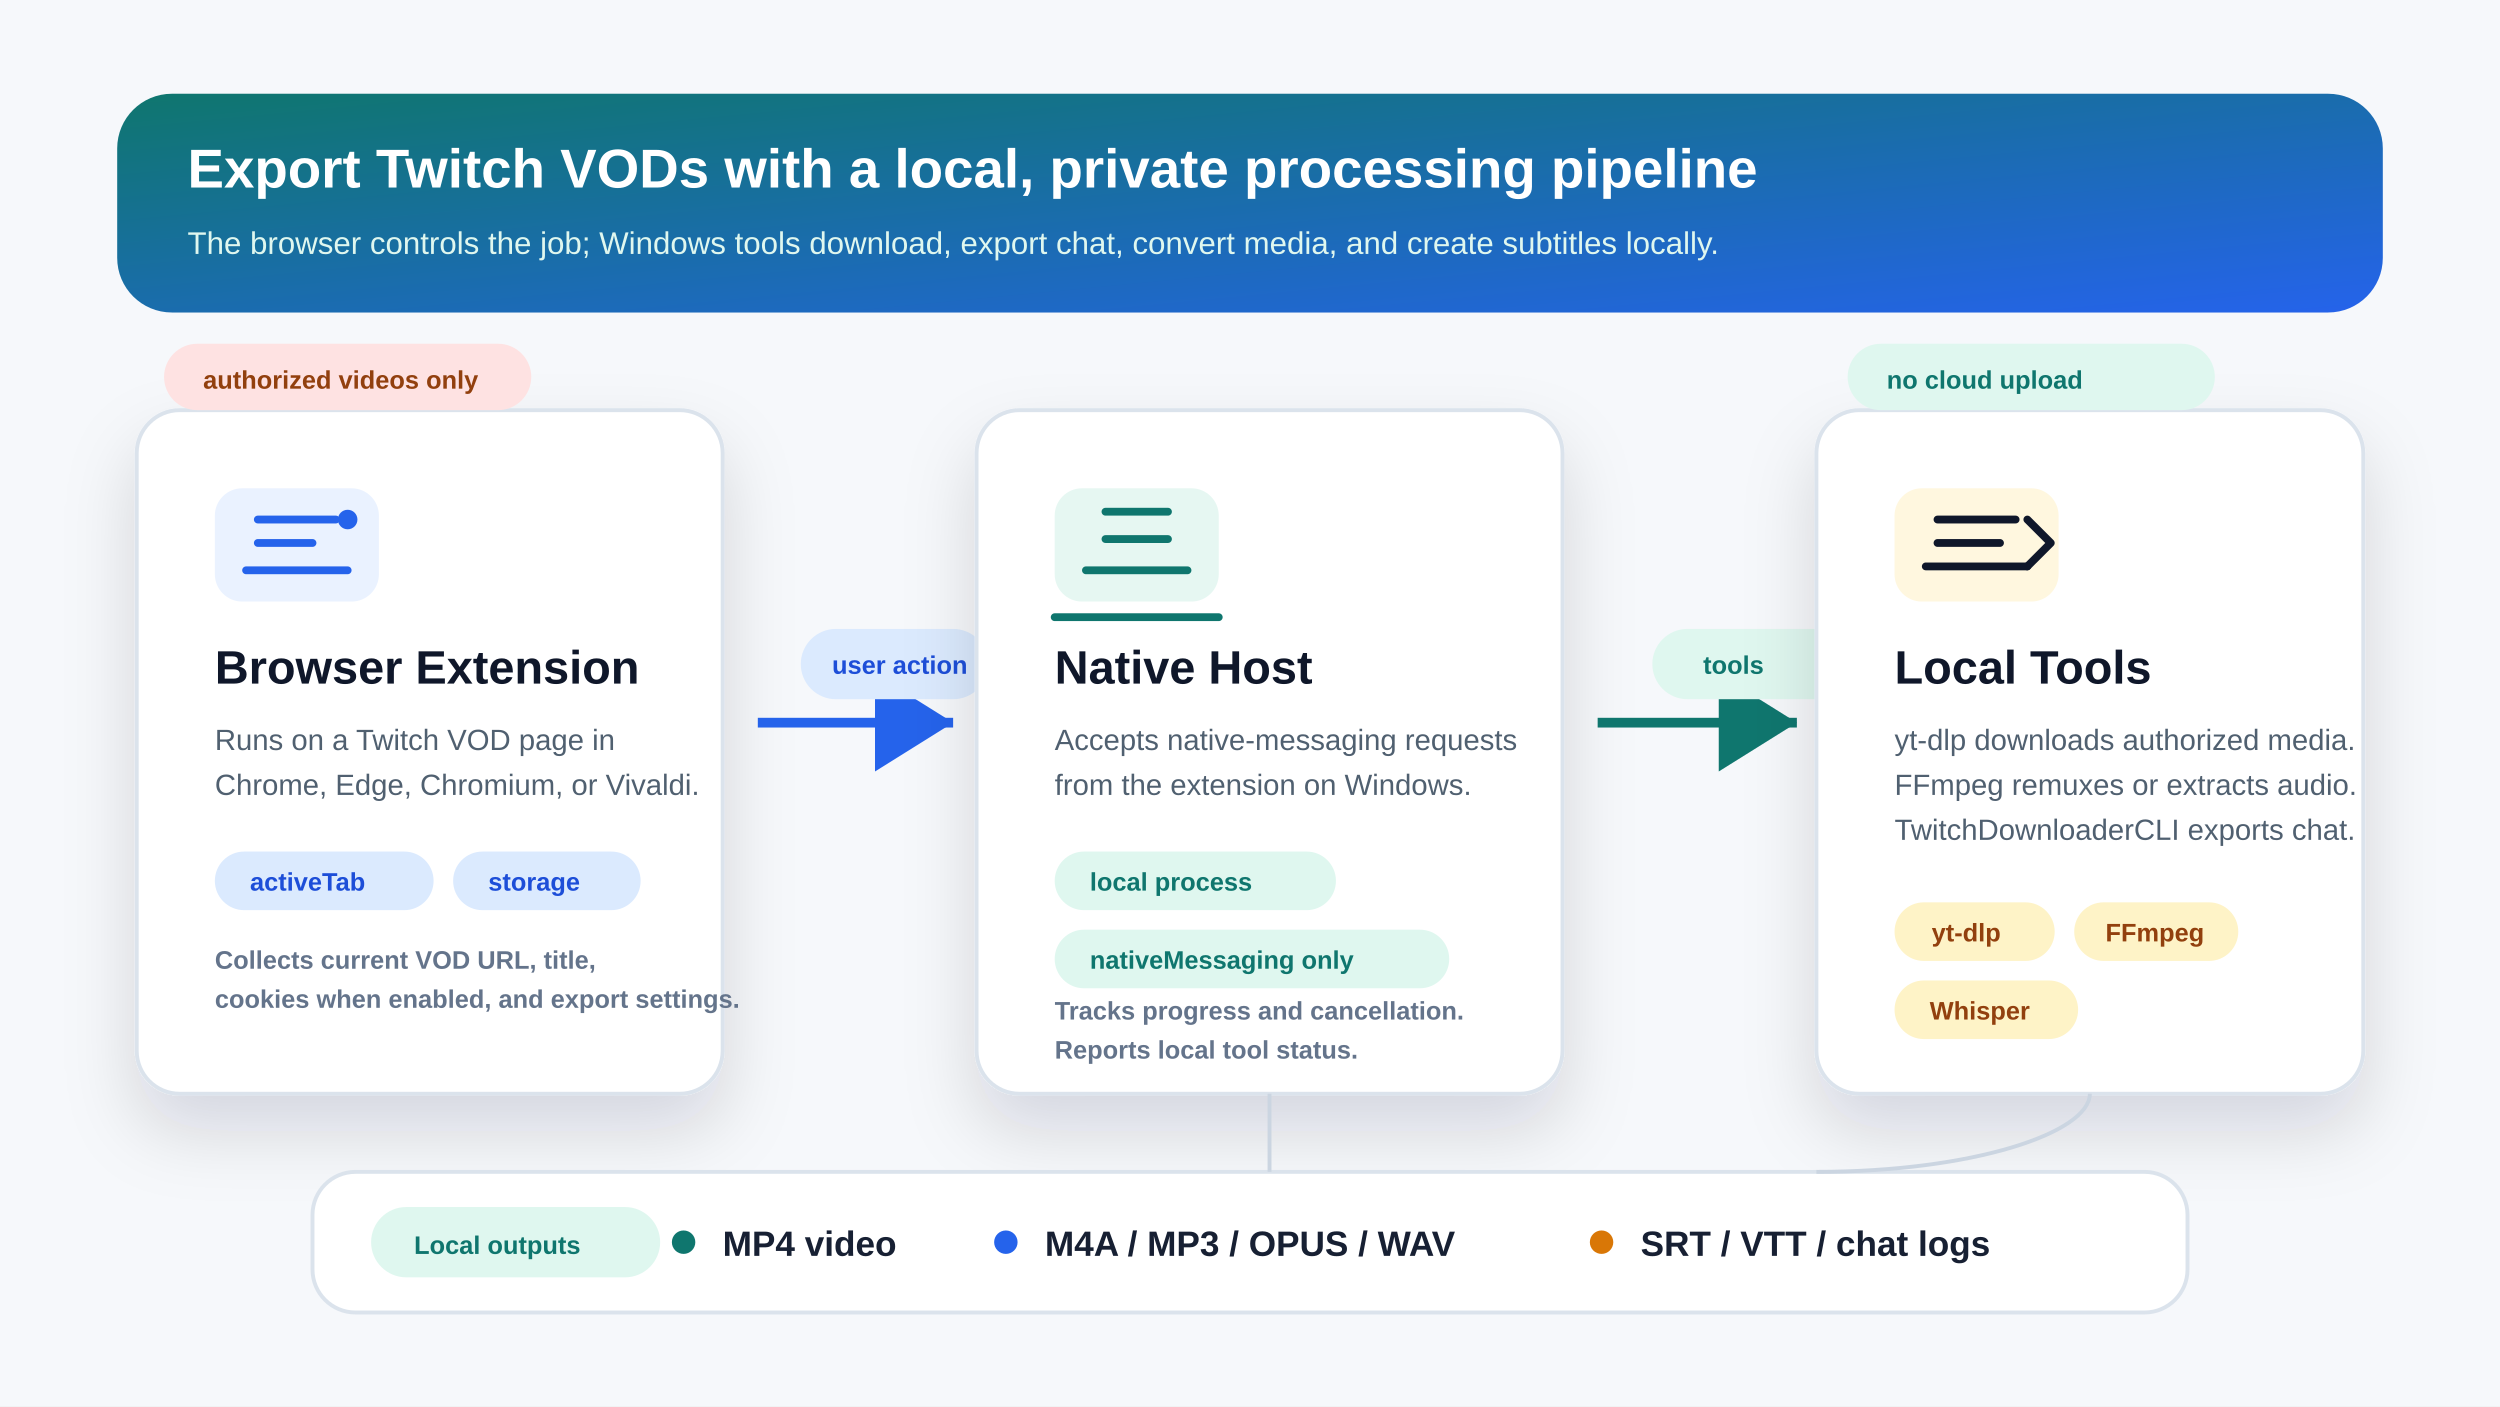
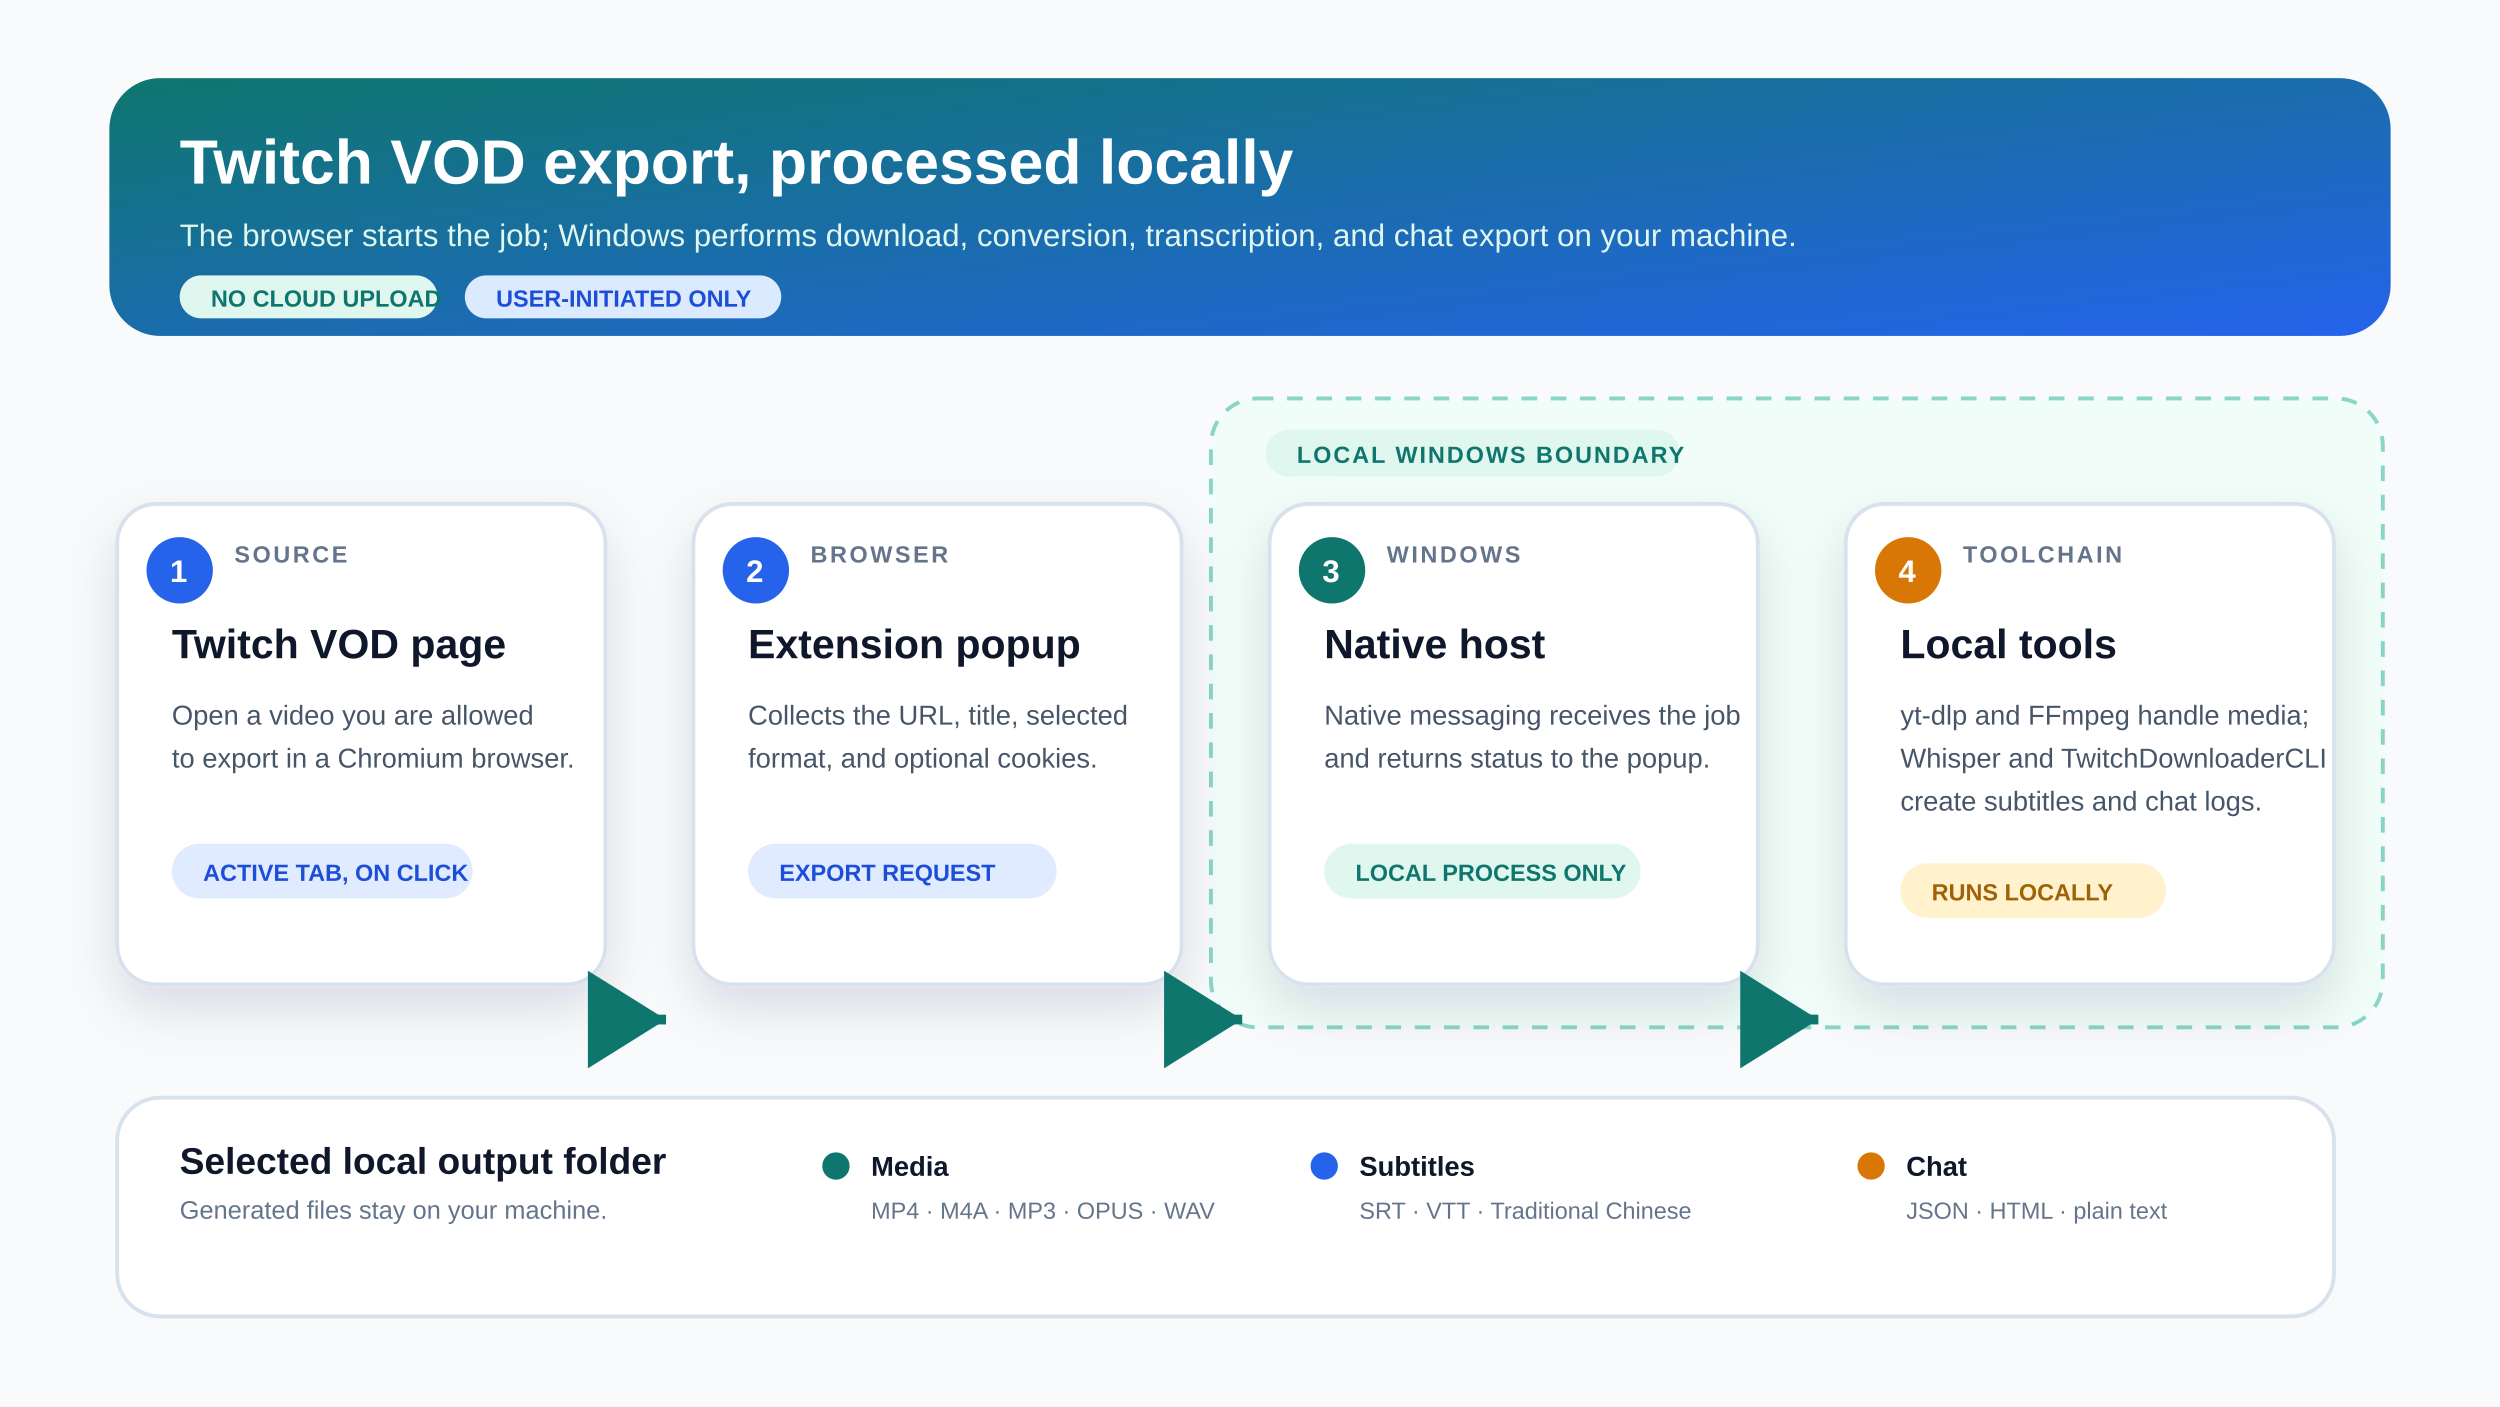
<svg xmlns="http://www.w3.org/2000/svg" width="1280" height="720" viewBox="0 0 1280 720" role="img" aria-labelledby="title desc">
  <defs>
    <linearGradient id="header" x1="0" y1="0" x2="1" y2="1">
      <stop offset="0" stop-color="#0f766e" />
      <stop offset="1" stop-color="#2563eb" />
    </linearGradient>
-     <filter id="shadow" x="-20%" y="-20%" width="140%" height="140%">
-       <feDropShadow dx="0" dy="18" stdDeviation="18" flood-color="#0f172a" flood-opacity="0.14" />
+     <filter id="shadow" x="-20%" y="-20%" width="140%" height="150%">
+       <feDropShadow dx="0" dy="12" stdDeviation="13" flood-color="#0f172a" flood-opacity="0.12" />
    </filter>
-     <marker id="arrow-teal" markerWidth="14" markerHeight="14" refX="10" refY="7" orient="auto" markerUnits="strokeWidth">
+     <marker id="arrow" markerWidth="14" markerHeight="14" refX="10" refY="7" orient="auto" markerUnits="strokeWidth">
      <path d="M2 2 L10 7 L2 12 Z" fill="#0f766e" />
    </marker>
-     <marker id="arrow-blue" markerWidth="14" markerHeight="14" refX="10" refY="7" orient="auto" markerUnits="strokeWidth">
-       <path d="M2 2 L10 7 L2 12 Z" fill="#2563eb" />
-     </marker>
    <style>
-       .bg { fill: #f6f8fb; }
-       .card { fill: #ffffff; stroke: #dbe3ec; stroke-width: 2; filter: url(#shadow); }
-       .card-soft { fill: #ffffff; stroke: #dbe3ec; stroke-width: 2; }
-       .hero-title { font: 700 28px/1.2 "Segoe UI", Arial, sans-serif; fill: #ffffff; }
-       .hero-subtitle { font: 500 16px/1.45 "Segoe UI", Arial, sans-serif; fill: #dff7ef; }
-       .title { font: 700 34px/1.2 "Segoe UI", Arial, sans-serif; fill: #0f172a; }
-       .subtitle { font: 500 18px/1.45 "Segoe UI", Arial, sans-serif; fill: #475569; }
-       .section-title { font: 700 24px "Segoe UI", Arial, sans-serif; fill: #0f172a; }
-       .label { font: 650 18px "Segoe UI", Arial, sans-serif; fill: #172033; }
-       .body { font: 500 15px "Segoe UI", Arial, sans-serif; fill: #506070; }
-       .small { font: 600 13px "Segoe UI", Arial, sans-serif; fill: #64748b; }
-       .chip { font: 700 13px "Segoe UI", Arial, sans-serif; fill: #0f766e; }
-       .chip-fill { fill: #dff7ef; }
-       .chip-blue { font: 700 13px "Segoe UI", Arial, sans-serif; fill: #1d4ed8; }
-       .chip-blue-fill { fill: #dbeafe; }
-       .chip-amber { font: 700 13px "Segoe UI", Arial, sans-serif; fill: #92400e; }
-       .chip-amber-fill { fill: #fef3c7; }
-       .line-teal { stroke: #0f766e; stroke-width: 5; fill: none; marker-end: url(#arrow-teal); }
-       .line-blue { stroke: #2563eb; stroke-width: 5; fill: none; marker-end: url(#arrow-blue); }
-       .thin { stroke: #cbd5e1; stroke-width: 2; fill: none; }
-       .icon-stroke { stroke: #0f172a; stroke-width: 4; fill: none; stroke-linecap: round; stroke-linejoin: round; }
-       .icon-teal { stroke: #0f766e; stroke-width: 4; fill: none; stroke-linecap: round; stroke-linejoin: round; }
-       .icon-blue { stroke: #2563eb; stroke-width: 4; fill: none; stroke-linecap: round; stroke-linejoin: round; }
-       .muted-fill { fill: #edf2f7; }
-       .teal-fill { fill: #e6f7f2; }
-       .blue-fill { fill: #eaf2ff; }
-       .amber-fill { fill: #fff7df; }
-       .red-fill { fill: #fee2e2; }
+       .bg { fill: #f8fafc; }
+       .header-title { font: 700 32px "Segoe UI", Arial, sans-serif; fill: #ffffff; }
+       .header-subtitle { font: 500 16px "Segoe UI", Arial, sans-serif; fill: #dff7ef; }
+       .stage { fill: #ffffff; stroke: #d8e2ee; stroke-width: 2; filter: url(#shadow); }
+       .boundary { fill: #f0fdf9; stroke: #8bd5c6; stroke-width: 2; stroke-dasharray: 8 7; }
+       .overline { font: 700 12px "Segoe UI", Arial, sans-serif; letter-spacing: 1.3px; fill: #64748b; }
+       .boundary-label { font: 700 12px "Segoe UI", Arial, sans-serif; letter-spacing: 1px; fill: #0f766e; }
+       .stage-title { font: 700 21px "Segoe UI", Arial, sans-serif; fill: #0f172a; }
+       .stage-body { font: 500 14px "Segoe UI", Arial, sans-serif; fill: #475569; }
+       .chip { font: 700 12px "Segoe UI", Arial, sans-serif; }
+       .chip-blue { fill: #e0ebff; }
+       .chip-blue-text { fill: #1d4ed8; }
+       .chip-teal { fill: #dff7ef; }
+       .chip-teal-text { fill: #0f766e; }
+       .chip-amber { fill: #fff2cc; }
+       .chip-amber-text { fill: #a16207; }
+       .number { font: 700 16px "Segoe UI", Arial, sans-serif; fill: #ffffff; }
+       .arrow { stroke: #0f766e; stroke-width: 5; fill: none; marker-end: url(#arrow); }
+       .arrow-note { font: 700 11px "Segoe UI", Arial, sans-serif; fill: #0f766e; }
+       .output-title { font: 700 19px "Segoe UI", Arial, sans-serif; fill: #0f172a; }
+       .output-body { font: 500 13px "Segoe UI", Arial, sans-serif; fill: #64748b; }
+       .output-label { font: 700 14px "Segoe UI", Arial, sans-serif; fill: #0f172a; }
+       .output-detail { font: 500 12px "Segoe UI", Arial, sans-serif; fill: #64748b; }
    </style>
  </defs>
  <rect class="bg" width="1280" height="720" />
-   <rect x="60" y="48" width="1160" height="112" rx="28" fill="url(#header)" />
-   <text x="96" y="96" class="hero-title">Export Twitch VODs with a local, private processing pipeline</text>
-   <text x="96" y="130" class="hero-subtitle">The browser controls the job; Windows tools download, export chat, convert media, and create subtitles locally.</text>
-   <rect x="70" y="210" width="300" height="350" rx="22" class="card" />
-   <rect x="110" y="250" width="84" height="58" rx="14" class="blue-fill" />
-   <path class="icon-blue" d="M126 292h52M132 266h40M132 278h28" />
-   <circle cx="178" cy="266" r="5" fill="#2563eb" />
-   <text x="110" y="350" class="section-title">Browser Extension</text>
-   <text x="110" y="384" class="body">Runs on a Twitch VOD page in</text>
-   <text x="110" y="407" class="body">Chrome, Edge, Chromium, or Vivaldi.</text>
-   <rect x="110" y="436" width="112" height="30" rx="15" class="chip-blue-fill" />
-   <text x="128" y="456" class="chip-blue">activeTab</text>
-   <rect x="232" y="436" width="96" height="30" rx="15" class="chip-blue-fill" />
-   <text x="250" y="456" class="chip-blue">storage</text>
-   <text x="110" y="496" class="small">Collects current VOD URL, title,</text>
-   <text x="110" y="516" class="small">cookies when enabled, and export settings.</text>
-   <path class="line-blue" d="M388 370 C430 370 446 370 488 370" />
-   <rect x="410" y="322" width="96" height="36" rx="18" class="chip-blue-fill" />
-   <text x="426" y="345" class="chip-blue">user action</text>
-   <rect x="500" y="210" width="300" height="350" rx="22" class="card" />
-   <rect x="540" y="250" width="84" height="58" rx="14" class="teal-fill" />
-   <path class="icon-teal" d="M556 292h52M566 262h32M566 276h32" />
-   <path class="icon-teal" d="M540 316h84" />
-   <text x="540" y="350" class="section-title">Native Host</text>
-   <text x="540" y="384" class="body">Accepts native-messaging requests</text>
-   <text x="540" y="407" class="body">from the extension on Windows.</text>
-   <rect x="540" y="436" width="144" height="30" rx="15" class="chip-fill" />
-   <text x="558" y="456" class="chip">local process</text>
-   <rect x="540" y="476" width="202" height="30" rx="15" class="chip-fill" />
-   <text x="558" y="496" class="chip">nativeMessaging only</text>
-   <text x="540" y="522" class="small">Tracks progress and cancellation.</text>
-   <text x="540" y="542" class="small">Reports local tool status.</text>
-   <path class="line-teal" d="M818 370 C860 370 878 370 920 370" />
-   <rect x="846" y="322" width="112" height="36" rx="18" class="chip-fill" />
-   <text x="872" y="345" class="chip">tools</text>
-   <rect x="930" y="210" width="280" height="350" rx="22" class="card" />
-   <rect x="970" y="250" width="84" height="58" rx="14" class="amber-fill" />
-   <path class="icon-stroke" d="M986 290h52M992 266h40M992 278h32" />
-   <path class="icon-stroke" d="M1038 266l12 12-12 12" />
-   <text x="970" y="350" class="section-title">Local Tools</text>
-   <text x="970" y="384" class="body">yt-dlp downloads authorized media.</text>
-   <text x="970" y="407" class="body">FFmpeg remuxes or extracts audio.</text>
-   <text x="970" y="430" class="body">TwitchDownloaderCLI exports chat.</text>
-   <rect x="970" y="462" width="82" height="30" rx="15" class="chip-amber-fill" />
-   <text x="989" y="482" class="chip-amber">yt-dlp</text>
-   <rect x="1062" y="462" width="84" height="30" rx="15" class="chip-amber-fill" />
-   <text x="1078" y="482" class="chip-amber">FFmpeg</text>
-   <rect x="970" y="502" width="94" height="30" rx="15" class="chip-amber-fill" />
-   <text x="988" y="522" class="chip-amber">Whisper</text>
-   <rect x="160" y="600" width="960" height="72" rx="22" class="card-soft" />
-   <rect x="190" y="618" width="148" height="36" rx="18" class="chip-fill" />
-   <text x="212" y="642" class="chip">Local outputs</text>
-   <text x="370" y="643" class="label">MP4 video</text>
-   <circle cx="350" cy="636" r="6" fill="#0f766e" />
-   <text x="535" y="643" class="label">M4A / MP3 / OPUS / WAV</text>
-   <circle cx="515" cy="636" r="6" fill="#2563eb" />
-   <text x="840" y="643" class="label">SRT / VTT / chat logs</text>
-   <circle cx="820" cy="636" r="6" fill="#d97706" />
-   <path class="thin" d="M650 560 L650 600" />
-   <path class="thin" d="M1070 560 C1070 580 1010 600 930 600" />
-   <rect x="84" y="176" width="188" height="34" rx="17" class="red-fill" />
-   <text x="104" y="199" class="chip-amber">authorized videos only</text>
-   <rect x="946" y="176" width="188" height="34" rx="17" class="chip-fill" />
-   <text x="966" y="199" class="chip">no cloud upload</text>
+   <rect x="56" y="40" width="1168" height="132" rx="26" fill="url(#header)" />
+   <text x="92" y="94" class="header-title">Twitch VOD export, processed locally</text>
+   <text x="92" y="126" class="header-subtitle">The browser starts the job; Windows performs download, conversion, transcription, and chat export on your machine.</text>
+   <rect x="92" y="141" width="132" height="22" rx="11" fill="#dff7ef" />
+   <text x="108" y="157" class="chip chip-teal-text">NO CLOUD UPLOAD</text>
+   <rect x="238" y="141" width="162" height="22" rx="11" fill="#dbeafe" />
+   <text x="254" y="157" class="chip chip-blue-text">USER-INITIATED ONLY</text>
+   <rect x="620" y="204" width="600" height="322" rx="24" class="boundary" />
+   <rect x="648" y="220" width="212" height="24" rx="12" class="chip-teal" />
+   <text x="664" y="237" class="boundary-label">LOCAL WINDOWS BOUNDARY</text>
+   <rect x="60" y="258" width="250" height="246" rx="20" class="stage" />
+   <circle cx="92" cy="292" r="17" fill="#2563eb" />
+   <text x="87" y="298" class="number">1</text>
+   <text x="120" y="288" class="overline">SOURCE</text>
+   <text x="88" y="337" class="stage-title">Twitch VOD page</text>
+   <text x="88" y="371" class="stage-body">Open a video you are allowed</text>
+   <text x="88" y="393" class="stage-body">to export in a Chromium browser.</text>
+   <rect x="88" y="432" width="154" height="28" rx="14" class="chip-blue" />
+   <text x="104" y="451" class="chip chip-blue-text">ACTIVE TAB, ON CLICK</text>
+   <rect x="355" y="258" width="250" height="246" rx="20" class="stage" />
+   <circle cx="387" cy="292" r="17" fill="#2563eb" />
+   <text x="382" y="298" class="number">2</text>
+   <text x="415" y="288" class="overline">BROWSER</text>
+   <text x="383" y="337" class="stage-title">Extension popup</text>
+   <text x="383" y="371" class="stage-body">Collects the URL, title, selected</text>
+   <text x="383" y="393" class="stage-body">format, and optional cookies.</text>
+   <rect x="383" y="432" width="158" height="28" rx="14" class="chip-blue" />
+   <text x="399" y="451" class="chip chip-blue-text">EXPORT REQUEST</text>
+   <rect x="650" y="258" width="250" height="246" rx="20" class="stage" />
+   <circle cx="682" cy="292" r="17" fill="#0f766e" />
+   <text x="677" y="298" class="number">3</text>
+   <text x="710" y="288" class="overline">WINDOWS</text>
+   <text x="678" y="337" class="stage-title">Native host</text>
+   <text x="678" y="371" class="stage-body">Native messaging receives the job</text>
+   <text x="678" y="393" class="stage-body">and returns status to the popup.</text>
+   <rect x="678" y="432" width="162" height="28" rx="14" class="chip-teal" />
+   <text x="694" y="451" class="chip chip-teal-text">LOCAL PROCESS ONLY</text>
+   <rect x="945" y="258" width="250" height="246" rx="20" class="stage" />
+   <circle cx="977" cy="292" r="17" fill="#d97706" />
+   <text x="972" y="298" class="number">4</text>
+   <text x="1005" y="288" class="overline">TOOLCHAIN</text>
+   <text x="973" y="337" class="stage-title">Local tools</text>
+   <text x="973" y="371" class="stage-body">yt-dlp and FFmpeg handle media;</text>
+   <text x="973" y="393" class="stage-body">Whisper and TwitchDownloaderCLI</text>
+   <text x="973" y="415" class="stage-body">create subtitles and chat logs.</text>
+   <rect x="973" y="442" width="136" height="28" rx="14" class="chip-amber" />
+   <text x="989" y="461" class="chip chip-amber-text">RUNS LOCALLY</text>
+   <path d="M312 522 H341" class="arrow" />
+   <path d="M607 522 H636" class="arrow" />
+   <path d="M902 522 H931" class="arrow" />
+   <rect x="60" y="562" width="1135" height="112" rx="22" fill="#ffffff" stroke="#d8e2ee" stroke-width="2" />
+   <text x="92" y="601" class="output-title">Selected local output folder</text>
+   <text x="92" y="624" class="output-body">Generated files stay on your machine.</text>
+   <circle cx="428" cy="597" r="7" fill="#0f766e" />
+   <text x="446" y="602" class="output-label">Media</text>
+   <text x="446" y="624" class="output-detail">MP4 · M4A · MP3 · OPUS · WAV</text>
+   <circle cx="678" cy="597" r="7" fill="#2563eb" />
+   <text x="696" y="602" class="output-label">Subtitles</text>
+   <text x="696" y="624" class="output-detail">SRT · VTT · Traditional Chinese</text>
+   <circle cx="958" cy="597" r="7" fill="#d97706" />
+   <text x="976" y="602" class="output-label">Chat</text>
+   <text x="976" y="624" class="output-detail">JSON · HTML · plain text</text>
</svg>
